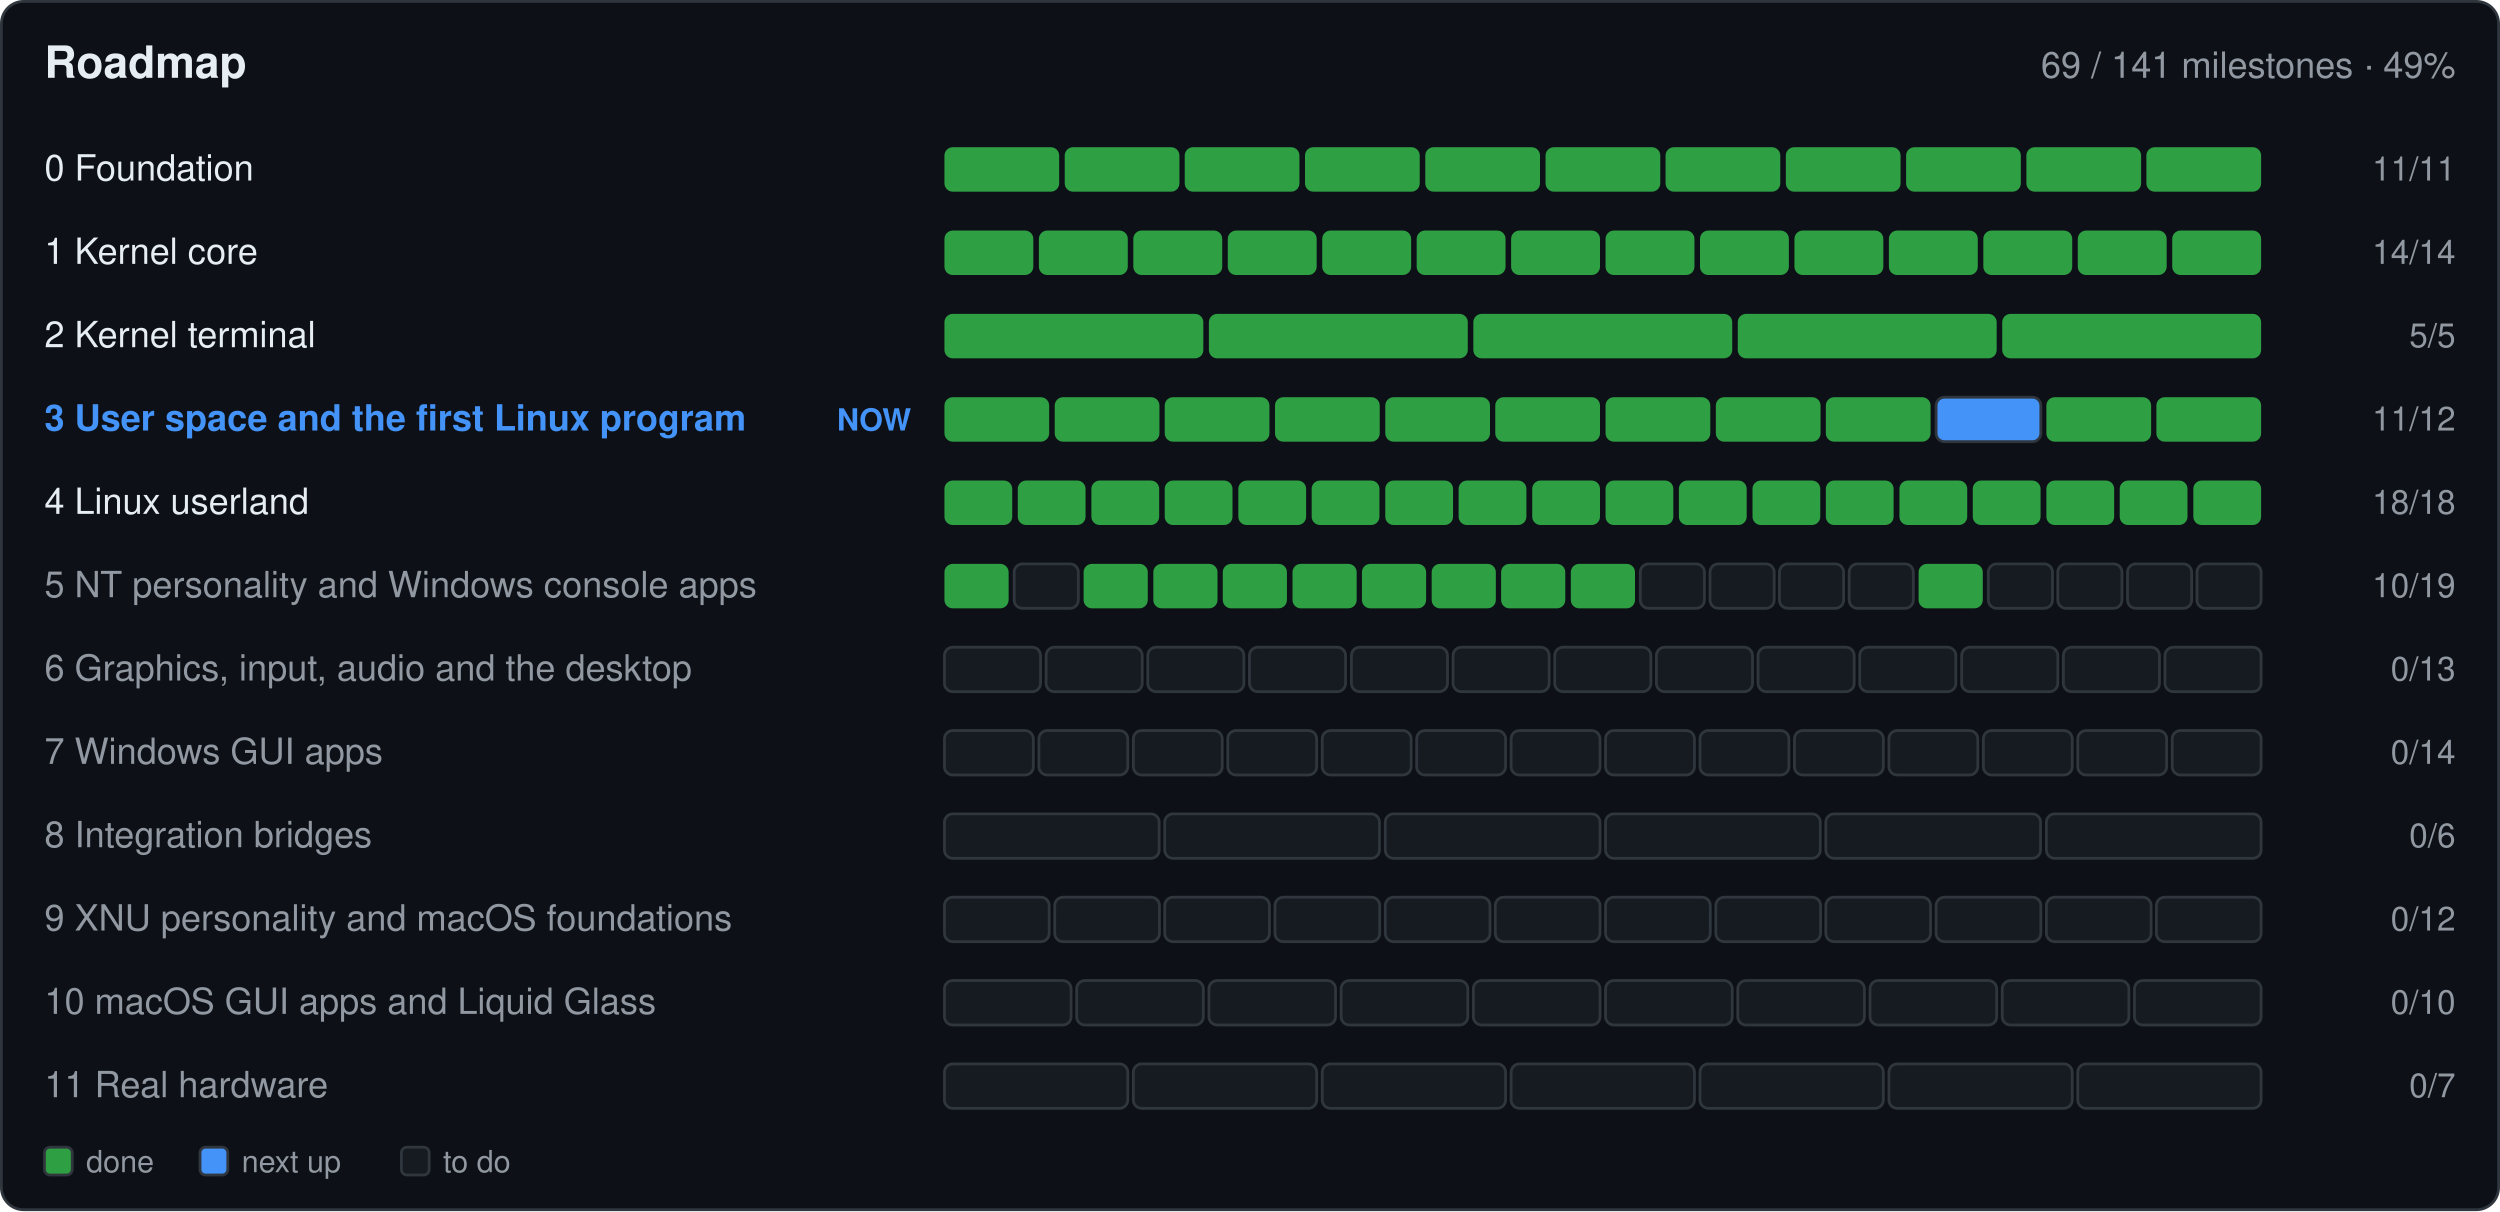
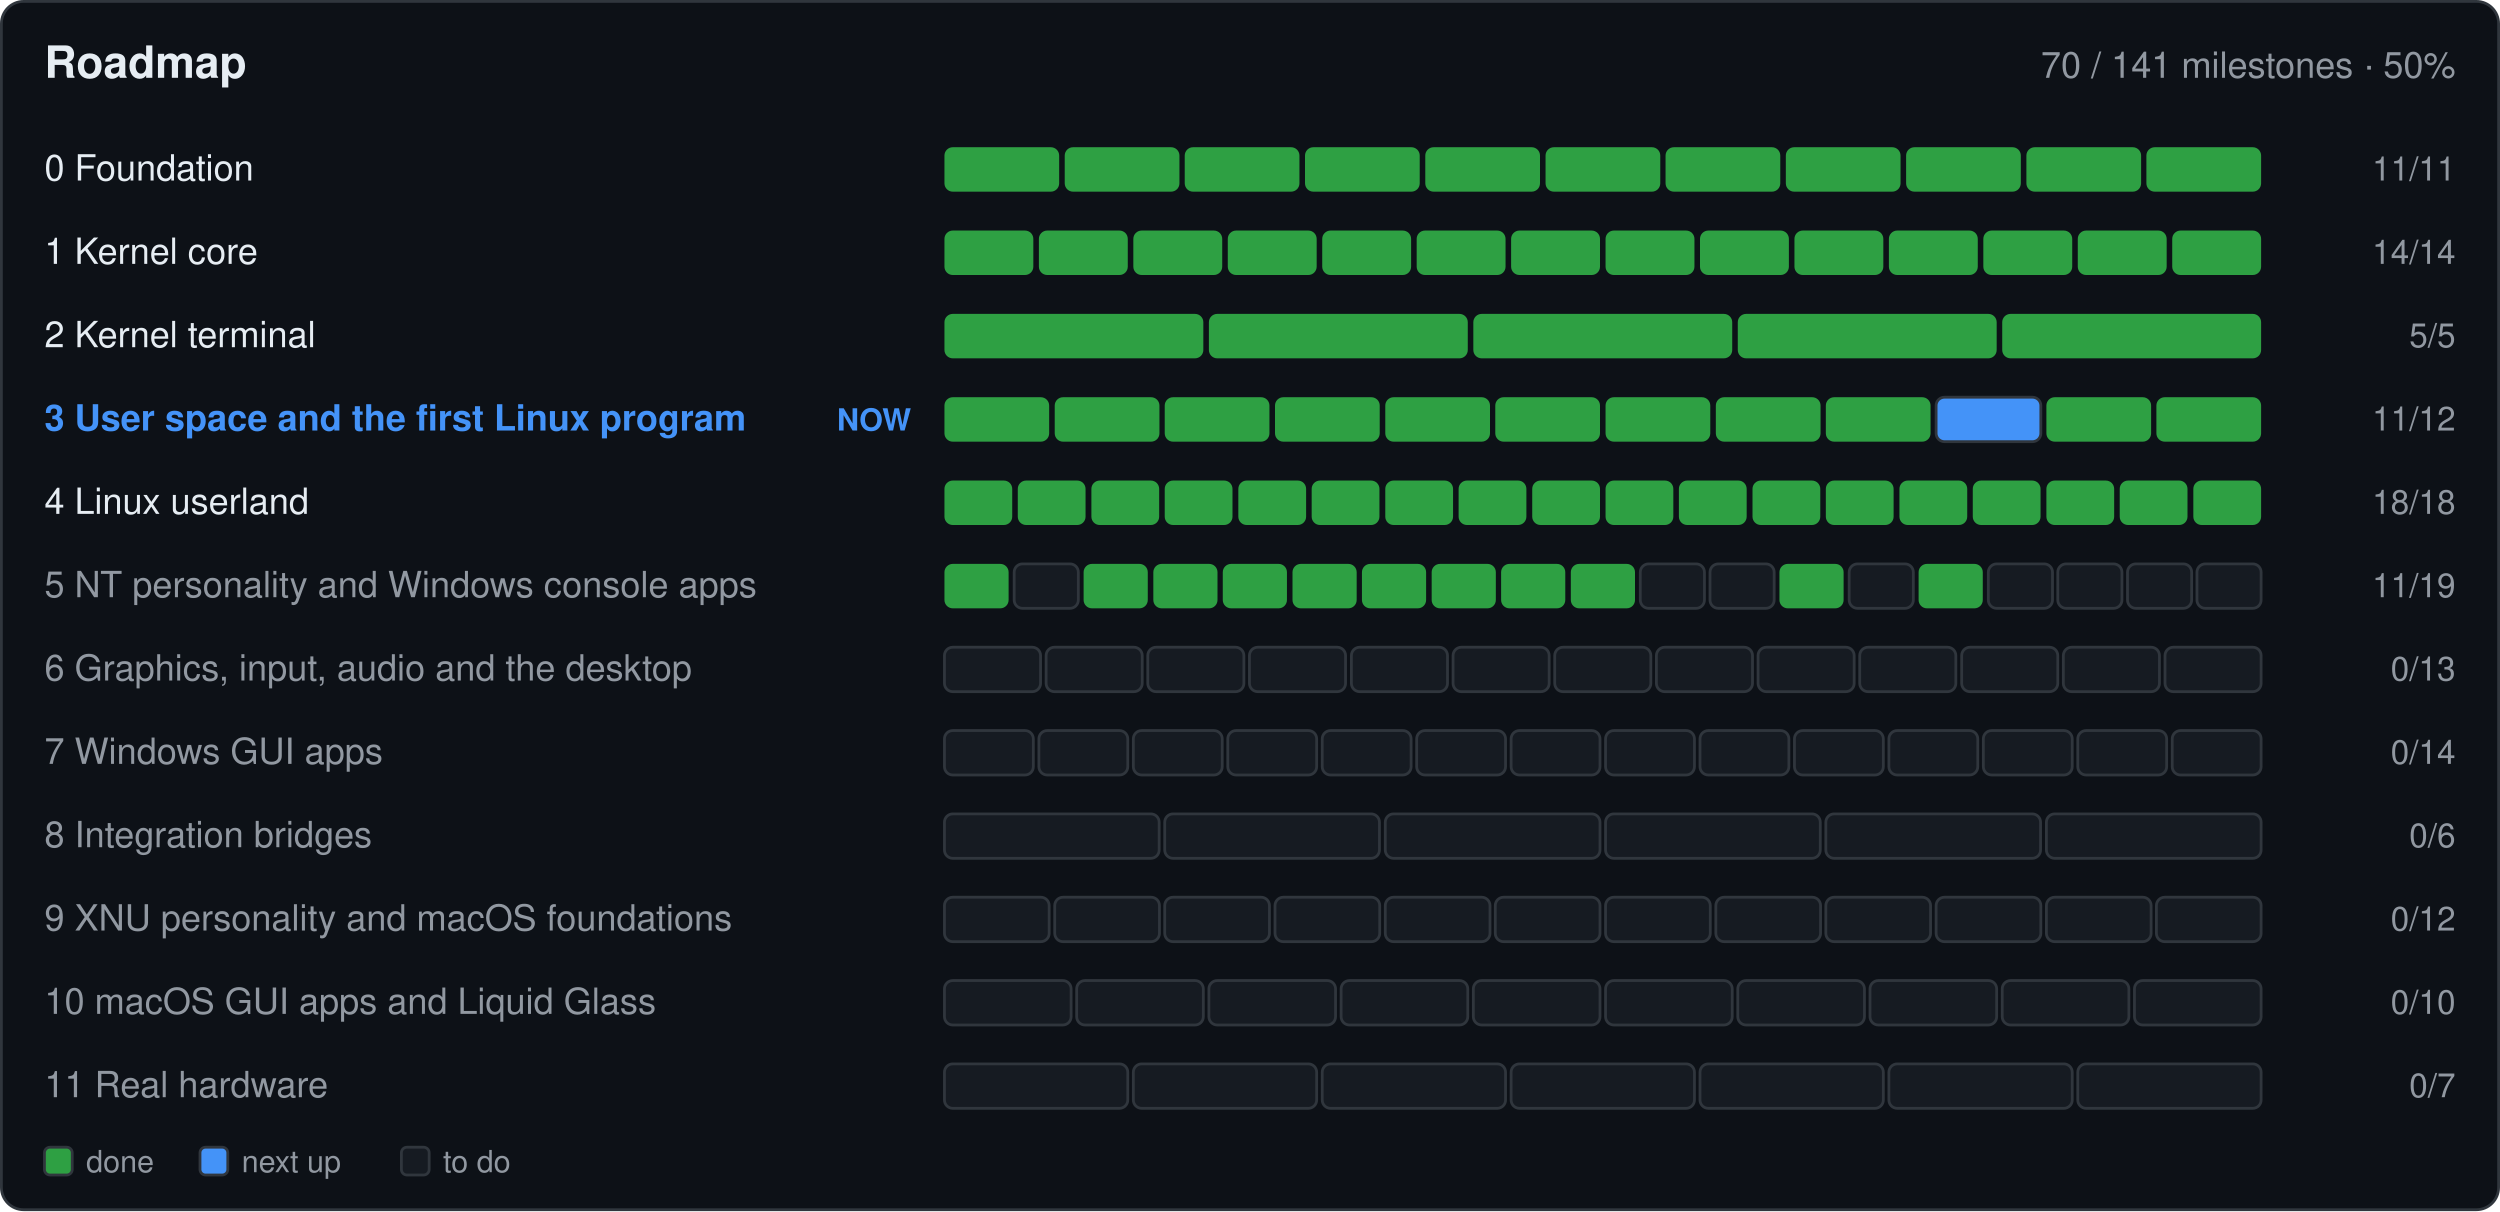
- <svg xmlns="http://www.w3.org/2000/svg" width="900" height="436" viewBox="0 0 900 436" role="img" aria-label="Roadmap: 69 of 141 milestones done">
+ <svg xmlns="http://www.w3.org/2000/svg" width="900" height="436" viewBox="0 0 900 436" role="img" aria-label="Roadmap: 70 of 141 milestones done">
  <rect x="0.5" y="0.5" width="899.0" height="435.0" fill="#0d1117" rx="8" stroke="#30363d" />
  <text x="16.0" y="28.0" font-family="-apple-system,BlinkMacSystemFont,'Segoe UI',Helvetica,Arial,sans-serif" font-size="16" font-weight="600" fill="#e6edf3" text-anchor="start">Roadmap</text>
-   <text x="884.0" y="28.0" font-family="-apple-system,BlinkMacSystemFont,'Segoe UI',Helvetica,Arial,sans-serif" font-size="13" font-weight="400" fill="#9198a1" text-anchor="end">69 / 141 milestones · 49%</text>
+   <text x="884.0" y="28.0" font-family="-apple-system,BlinkMacSystemFont,'Segoe UI',Helvetica,Arial,sans-serif" font-size="13" font-weight="400" fill="#9198a1" text-anchor="end">70 / 141 milestones · 50%</text>
  <text x="16.0" y="65.0" font-family="-apple-system,BlinkMacSystemFont,'Segoe UI',Helvetica,Arial,sans-serif" font-size="13" font-weight="400" fill="#e6edf3" text-anchor="start"> 0  Foundation</text>
  <g>
    <rect x="340.0" y="53.0" width="41.3" height="16.0" fill="#2ea043" rx="3" />
  </g>
  <g>
    <rect x="383.3" y="53.0" width="41.3" height="16.0" fill="#2ea043" rx="3" />
  </g>
  <g>
    <rect x="426.5" y="53.0" width="41.3" height="16.0" fill="#2ea043" rx="3" />
  </g>
  <g>
    <rect x="469.8" y="53.0" width="41.3" height="16.0" fill="#2ea043" rx="3" />
  </g>
  <g>
    <rect x="513.1" y="53.0" width="41.3" height="16.0" fill="#2ea043" rx="3" />
  </g>
  <g>
    <rect x="556.4" y="53.0" width="41.3" height="16.0" fill="#2ea043" rx="3" />
  </g>
  <g>
    <rect x="599.6" y="53.0" width="41.3" height="16.0" fill="#2ea043" rx="3" />
  </g>
  <g>
    <rect x="642.9" y="53.0" width="41.3" height="16.0" fill="#2ea043" rx="3" />
  </g>
  <g>
    <rect x="686.2" y="53.0" width="41.3" height="16.0" fill="#2ea043" rx="3" />
  </g>
  <g>
    <rect x="729.5" y="53.0" width="41.3" height="16.0" fill="#2ea043" rx="3" />
  </g>
  <g>
    <rect x="772.7" y="53.0" width="41.3" height="16.0" fill="#2ea043" rx="3" />
  </g>
  <text x="884.0" y="65.0" font-family="-apple-system,BlinkMacSystemFont,'Segoe UI',Helvetica,Arial,sans-serif" font-size="12" font-weight="400" fill="#9198a1" text-anchor="end">11/11</text>
  <text x="16.0" y="95.0" font-family="-apple-system,BlinkMacSystemFont,'Segoe UI',Helvetica,Arial,sans-serif" font-size="13" font-weight="400" fill="#e6edf3" text-anchor="start"> 1  Kernel core</text>
  <g>
    <rect x="340.0" y="83.0" width="32.0" height="16.0" fill="#2ea043" rx="3" />
  </g>
  <g>
    <rect x="374.0" y="83.0" width="32.0" height="16.0" fill="#2ea043" rx="3" />
  </g>
  <g>
    <rect x="408.0" y="83.0" width="32.0" height="16.0" fill="#2ea043" rx="3" />
  </g>
  <g>
    <rect x="442.0" y="83.0" width="32.0" height="16.0" fill="#2ea043" rx="3" />
  </g>
  <g>
    <rect x="476.0" y="83.0" width="32.0" height="16.0" fill="#2ea043" rx="3" />
  </g>
  <g>
    <rect x="510.0" y="83.0" width="32.0" height="16.0" fill="#2ea043" rx="3" />
  </g>
  <g>
    <rect x="544.0" y="83.0" width="32.0" height="16.0" fill="#2ea043" rx="3" />
  </g>
  <g>
    <rect x="578.0" y="83.0" width="32.0" height="16.0" fill="#2ea043" rx="3" />
  </g>
  <g>
    <rect x="612.0" y="83.0" width="32.0" height="16.0" fill="#2ea043" rx="3" />
  </g>
  <g>
    <rect x="646.0" y="83.0" width="32.0" height="16.0" fill="#2ea043" rx="3" />
  </g>
  <g>
    <rect x="680.0" y="83.0" width="32.0" height="16.0" fill="#2ea043" rx="3" />
  </g>
  <g>
    <rect x="714.0" y="83.0" width="32.0" height="16.0" fill="#2ea043" rx="3" />
  </g>
  <g>
    <rect x="748.0" y="83.0" width="32.0" height="16.0" fill="#2ea043" rx="3" />
  </g>
  <g>
    <rect x="782.0" y="83.0" width="32.0" height="16.0" fill="#2ea043" rx="3" />
  </g>
  <text x="884.0" y="95.0" font-family="-apple-system,BlinkMacSystemFont,'Segoe UI',Helvetica,Arial,sans-serif" font-size="12" font-weight="400" fill="#9198a1" text-anchor="end">14/14</text>
  <text x="16.0" y="125.0" font-family="-apple-system,BlinkMacSystemFont,'Segoe UI',Helvetica,Arial,sans-serif" font-size="13" font-weight="400" fill="#e6edf3" text-anchor="start"> 2  Kernel terminal</text>
  <g>
    <rect x="340.0" y="113.0" width="93.2" height="16.0" fill="#2ea043" rx="3" />
  </g>
  <g>
    <rect x="435.2" y="113.0" width="93.2" height="16.0" fill="#2ea043" rx="3" />
  </g>
  <g>
    <rect x="530.4" y="113.0" width="93.2" height="16.0" fill="#2ea043" rx="3" />
  </g>
  <g>
    <rect x="625.6" y="113.0" width="93.2" height="16.0" fill="#2ea043" rx="3" />
  </g>
  <g>
    <rect x="720.8" y="113.0" width="93.2" height="16.0" fill="#2ea043" rx="3" />
  </g>
  <text x="884.0" y="125.0" font-family="-apple-system,BlinkMacSystemFont,'Segoe UI',Helvetica,Arial,sans-serif" font-size="12" font-weight="400" fill="#9198a1" text-anchor="end">5/5</text>
  <text x="16.0" y="155.0" font-family="-apple-system,BlinkMacSystemFont,'Segoe UI',Helvetica,Arial,sans-serif" font-size="13" font-weight="600" fill="#4493f8" text-anchor="start"> 3  User space and the first Linux program</text>
  <text x="328.0" y="155.0" font-family="-apple-system,BlinkMacSystemFont,'Segoe UI',Helvetica,Arial,sans-serif" font-size="11" font-weight="600" fill="#4493f8" text-anchor="end">NOW</text>
  <g>
    <rect x="340.0" y="143.0" width="37.7" height="16.0" fill="#2ea043" rx="3" />
  </g>
  <g>
    <rect x="379.7" y="143.0" width="37.7" height="16.0" fill="#2ea043" rx="3" />
  </g>
  <g>
    <rect x="419.3" y="143.0" width="37.7" height="16.0" fill="#2ea043" rx="3" />
  </g>
  <g>
    <rect x="459.0" y="143.0" width="37.7" height="16.0" fill="#2ea043" rx="3" />
  </g>
  <g>
    <rect x="498.7" y="143.0" width="37.7" height="16.0" fill="#2ea043" rx="3" />
  </g>
  <g>
    <rect x="538.3" y="143.0" width="37.7" height="16.0" fill="#2ea043" rx="3" />
  </g>
  <g>
    <rect x="578.0" y="143.0" width="37.7" height="16.0" fill="#2ea043" rx="3" />
  </g>
  <g>
    <rect x="617.7" y="143.0" width="37.7" height="16.0" fill="#2ea043" rx="3" />
  </g>
  <g>
    <rect x="657.3" y="143.0" width="37.7" height="16.0" fill="#2ea043" rx="3" />
  </g>
  <g>
    <rect x="697.0" y="143.0" width="37.7" height="16.0" fill="#4493f8" rx="3" stroke="#30363d" />
  </g>
  <g>
    <rect x="736.7" y="143.0" width="37.7" height="16.0" fill="#2ea043" rx="3" />
  </g>
  <g>
    <rect x="776.3" y="143.0" width="37.7" height="16.0" fill="#2ea043" rx="3" />
  </g>
  <text x="884.0" y="155.0" font-family="-apple-system,BlinkMacSystemFont,'Segoe UI',Helvetica,Arial,sans-serif" font-size="12" font-weight="400" fill="#9198a1" text-anchor="end">11/12</text>
  <text x="16.0" y="185.0" font-family="-apple-system,BlinkMacSystemFont,'Segoe UI',Helvetica,Arial,sans-serif" font-size="13" font-weight="400" fill="#e6edf3" text-anchor="start"> 4  Linux userland</text>
  <g>
    <rect x="340.0" y="173.0" width="24.4" height="16.0" fill="#2ea043" rx="3" />
  </g>
  <g>
    <rect x="366.4" y="173.0" width="24.4" height="16.0" fill="#2ea043" rx="3" />
  </g>
  <g>
    <rect x="392.9" y="173.0" width="24.4" height="16.0" fill="#2ea043" rx="3" />
  </g>
  <g>
    <rect x="419.3" y="173.0" width="24.4" height="16.0" fill="#2ea043" rx="3" />
  </g>
  <g>
    <rect x="445.8" y="173.0" width="24.4" height="16.0" fill="#2ea043" rx="3" />
  </g>
  <g>
    <rect x="472.2" y="173.0" width="24.4" height="16.0" fill="#2ea043" rx="3" />
  </g>
  <g>
    <rect x="498.7" y="173.0" width="24.4" height="16.0" fill="#2ea043" rx="3" />
  </g>
  <g>
    <rect x="525.1" y="173.0" width="24.4" height="16.0" fill="#2ea043" rx="3" />
  </g>
  <g>
    <rect x="551.6" y="173.0" width="24.4" height="16.0" fill="#2ea043" rx="3" />
  </g>
  <g>
    <rect x="578.0" y="173.0" width="24.4" height="16.0" fill="#2ea043" rx="3" />
  </g>
  <g>
    <rect x="604.4" y="173.0" width="24.4" height="16.0" fill="#2ea043" rx="3" />
  </g>
  <g>
    <rect x="630.9" y="173.0" width="24.4" height="16.0" fill="#2ea043" rx="3" />
  </g>
  <g>
    <rect x="657.3" y="173.0" width="24.4" height="16.0" fill="#2ea043" rx="3" />
  </g>
  <g>
    <rect x="683.8" y="173.0" width="24.4" height="16.0" fill="#2ea043" rx="3" />
  </g>
  <g>
    <rect x="710.2" y="173.0" width="24.4" height="16.0" fill="#2ea043" rx="3" />
  </g>
  <g>
    <rect x="736.7" y="173.0" width="24.4" height="16.0" fill="#2ea043" rx="3" />
  </g>
  <g>
    <rect x="763.1" y="173.0" width="24.4" height="16.0" fill="#2ea043" rx="3" />
  </g>
  <g>
    <rect x="789.6" y="173.0" width="24.4" height="16.0" fill="#2ea043" rx="3" />
  </g>
  <text x="884.0" y="185.0" font-family="-apple-system,BlinkMacSystemFont,'Segoe UI',Helvetica,Arial,sans-serif" font-size="12" font-weight="400" fill="#9198a1" text-anchor="end">18/18</text>
  <text x="16.0" y="215.0" font-family="-apple-system,BlinkMacSystemFont,'Segoe UI',Helvetica,Arial,sans-serif" font-size="13" font-weight="400" fill="#9198a1" text-anchor="start"> 5  NT personality and Windows console apps</text>
  <g>
    <rect x="340.0" y="203.0" width="23.1" height="16.0" fill="#2ea043" rx="3" />
  </g>
  <g>
    <rect x="365.1" y="203.0" width="23.1" height="16.0" fill="#161b22" rx="3" stroke="#30363d" />
  </g>
  <g>
    <rect x="390.1" y="203.0" width="23.1" height="16.0" fill="#2ea043" rx="3" />
  </g>
  <g>
    <rect x="415.2" y="203.0" width="23.1" height="16.0" fill="#2ea043" rx="3" />
  </g>
  <g>
    <rect x="440.2" y="203.0" width="23.1" height="16.0" fill="#2ea043" rx="3" />
  </g>
  <g>
    <rect x="465.3" y="203.0" width="23.1" height="16.0" fill="#2ea043" rx="3" />
  </g>
  <g>
    <rect x="490.3" y="203.0" width="23.1" height="16.0" fill="#2ea043" rx="3" />
  </g>
  <g>
    <rect x="515.4" y="203.0" width="23.1" height="16.0" fill="#2ea043" rx="3" />
  </g>
  <g>
    <rect x="540.4" y="203.0" width="23.1" height="16.0" fill="#2ea043" rx="3" />
  </g>
  <g>
    <rect x="565.5" y="203.0" width="23.1" height="16.0" fill="#2ea043" rx="3" />
  </g>
  <g>
    <rect x="590.5" y="203.0" width="23.1" height="16.0" fill="#161b22" rx="3" stroke="#30363d" />
  </g>
  <g>
    <rect x="615.6" y="203.0" width="23.1" height="16.0" fill="#161b22" rx="3" stroke="#30363d" />
  </g>
  <g>
-     <rect x="640.6" y="203.0" width="23.1" height="16.0" fill="#161b22" rx="3" stroke="#30363d" />
+     <rect x="640.6" y="203.0" width="23.1" height="16.0" fill="#2ea043" rx="3" />
  </g>
  <g>
    <rect x="665.7" y="203.0" width="23.1" height="16.0" fill="#161b22" rx="3" stroke="#30363d" />
  </g>
  <g>
    <rect x="690.7" y="203.0" width="23.1" height="16.0" fill="#2ea043" rx="3" />
  </g>
  <g>
    <rect x="715.8" y="203.0" width="23.1" height="16.0" fill="#161b22" rx="3" stroke="#30363d" />
  </g>
  <g>
    <rect x="740.8" y="203.0" width="23.1" height="16.0" fill="#161b22" rx="3" stroke="#30363d" />
  </g>
  <g>
    <rect x="765.9" y="203.0" width="23.1" height="16.0" fill="#161b22" rx="3" stroke="#30363d" />
  </g>
  <g>
    <rect x="790.9" y="203.0" width="23.1" height="16.0" fill="#161b22" rx="3" stroke="#30363d" />
  </g>
-   <text x="884.0" y="215.0" font-family="-apple-system,BlinkMacSystemFont,'Segoe UI',Helvetica,Arial,sans-serif" font-size="12" font-weight="400" fill="#9198a1" text-anchor="end">10/19</text>
+   <text x="884.0" y="215.0" font-family="-apple-system,BlinkMacSystemFont,'Segoe UI',Helvetica,Arial,sans-serif" font-size="12" font-weight="400" fill="#9198a1" text-anchor="end">11/19</text>
  <text x="16.0" y="245.0" font-family="-apple-system,BlinkMacSystemFont,'Segoe UI',Helvetica,Arial,sans-serif" font-size="13" font-weight="400" fill="#9198a1" text-anchor="start"> 6  Graphics, input, audio and the desktop</text>
  <g>
    <rect x="340.0" y="233.0" width="34.6" height="16.0" fill="#161b22" rx="3" stroke="#30363d" />
  </g>
  <g>
    <rect x="376.6" y="233.0" width="34.6" height="16.0" fill="#161b22" rx="3" stroke="#30363d" />
  </g>
  <g>
    <rect x="413.2" y="233.0" width="34.6" height="16.0" fill="#161b22" rx="3" stroke="#30363d" />
  </g>
  <g>
    <rect x="449.8" y="233.0" width="34.6" height="16.0" fill="#161b22" rx="3" stroke="#30363d" />
  </g>
  <g>
    <rect x="486.5" y="233.0" width="34.6" height="16.0" fill="#161b22" rx="3" stroke="#30363d" />
  </g>
  <g>
    <rect x="523.1" y="233.0" width="34.6" height="16.0" fill="#161b22" rx="3" stroke="#30363d" />
  </g>
  <g>
    <rect x="559.7" y="233.0" width="34.6" height="16.0" fill="#161b22" rx="3" stroke="#30363d" />
  </g>
  <g>
    <rect x="596.3" y="233.0" width="34.6" height="16.0" fill="#161b22" rx="3" stroke="#30363d" />
  </g>
  <g>
    <rect x="632.9" y="233.0" width="34.6" height="16.0" fill="#161b22" rx="3" stroke="#30363d" />
  </g>
  <g>
    <rect x="669.5" y="233.0" width="34.6" height="16.0" fill="#161b22" rx="3" stroke="#30363d" />
  </g>
  <g>
    <rect x="706.2" y="233.0" width="34.6" height="16.0" fill="#161b22" rx="3" stroke="#30363d" />
  </g>
  <g>
    <rect x="742.8" y="233.0" width="34.6" height="16.0" fill="#161b22" rx="3" stroke="#30363d" />
  </g>
  <g>
    <rect x="779.4" y="233.0" width="34.6" height="16.0" fill="#161b22" rx="3" stroke="#30363d" />
  </g>
  <text x="884.0" y="245.0" font-family="-apple-system,BlinkMacSystemFont,'Segoe UI',Helvetica,Arial,sans-serif" font-size="12" font-weight="400" fill="#9198a1" text-anchor="end">0/13</text>
  <text x="16.0" y="275.0" font-family="-apple-system,BlinkMacSystemFont,'Segoe UI',Helvetica,Arial,sans-serif" font-size="13" font-weight="400" fill="#9198a1" text-anchor="start"> 7  Windows GUI apps</text>
  <g>
    <rect x="340.0" y="263.0" width="32.0" height="16.0" fill="#161b22" rx="3" stroke="#30363d" />
  </g>
  <g>
    <rect x="374.0" y="263.0" width="32.0" height="16.0" fill="#161b22" rx="3" stroke="#30363d" />
  </g>
  <g>
    <rect x="408.0" y="263.0" width="32.0" height="16.0" fill="#161b22" rx="3" stroke="#30363d" />
  </g>
  <g>
    <rect x="442.0" y="263.0" width="32.0" height="16.0" fill="#161b22" rx="3" stroke="#30363d" />
  </g>
  <g>
    <rect x="476.0" y="263.0" width="32.0" height="16.0" fill="#161b22" rx="3" stroke="#30363d" />
  </g>
  <g>
    <rect x="510.0" y="263.0" width="32.0" height="16.0" fill="#161b22" rx="3" stroke="#30363d" />
  </g>
  <g>
    <rect x="544.0" y="263.0" width="32.0" height="16.0" fill="#161b22" rx="3" stroke="#30363d" />
  </g>
  <g>
    <rect x="578.0" y="263.0" width="32.0" height="16.0" fill="#161b22" rx="3" stroke="#30363d" />
  </g>
  <g>
    <rect x="612.0" y="263.0" width="32.0" height="16.0" fill="#161b22" rx="3" stroke="#30363d" />
  </g>
  <g>
    <rect x="646.0" y="263.0" width="32.0" height="16.0" fill="#161b22" rx="3" stroke="#30363d" />
  </g>
  <g>
    <rect x="680.0" y="263.0" width="32.0" height="16.0" fill="#161b22" rx="3" stroke="#30363d" />
  </g>
  <g>
    <rect x="714.0" y="263.0" width="32.0" height="16.0" fill="#161b22" rx="3" stroke="#30363d" />
  </g>
  <g>
    <rect x="748.0" y="263.0" width="32.0" height="16.0" fill="#161b22" rx="3" stroke="#30363d" />
  </g>
  <g>
    <rect x="782.0" y="263.0" width="32.0" height="16.0" fill="#161b22" rx="3" stroke="#30363d" />
  </g>
  <text x="884.0" y="275.0" font-family="-apple-system,BlinkMacSystemFont,'Segoe UI',Helvetica,Arial,sans-serif" font-size="12" font-weight="400" fill="#9198a1" text-anchor="end">0/14</text>
  <text x="16.0" y="305.0" font-family="-apple-system,BlinkMacSystemFont,'Segoe UI',Helvetica,Arial,sans-serif" font-size="13" font-weight="400" fill="#9198a1" text-anchor="start"> 8  Integration bridges</text>
  <g>
    <rect x="340.0" y="293.0" width="77.3" height="16.0" fill="#161b22" rx="3" stroke="#30363d" />
  </g>
  <g>
    <rect x="419.3" y="293.0" width="77.3" height="16.0" fill="#161b22" rx="3" stroke="#30363d" />
  </g>
  <g>
    <rect x="498.7" y="293.0" width="77.3" height="16.0" fill="#161b22" rx="3" stroke="#30363d" />
  </g>
  <g>
    <rect x="578.0" y="293.0" width="77.3" height="16.0" fill="#161b22" rx="3" stroke="#30363d" />
  </g>
  <g>
    <rect x="657.3" y="293.0" width="77.3" height="16.0" fill="#161b22" rx="3" stroke="#30363d" />
  </g>
  <g>
    <rect x="736.7" y="293.0" width="77.3" height="16.0" fill="#161b22" rx="3" stroke="#30363d" />
  </g>
  <text x="884.0" y="305.0" font-family="-apple-system,BlinkMacSystemFont,'Segoe UI',Helvetica,Arial,sans-serif" font-size="12" font-weight="400" fill="#9198a1" text-anchor="end">0/6</text>
  <text x="16.0" y="335.0" font-family="-apple-system,BlinkMacSystemFont,'Segoe UI',Helvetica,Arial,sans-serif" font-size="13" font-weight="400" fill="#9198a1" text-anchor="start"> 9  XNU personality and macOS foundations</text>
  <g>
    <rect x="340.0" y="323.0" width="37.7" height="16.0" fill="#161b22" rx="3" stroke="#30363d" />
  </g>
  <g>
    <rect x="379.7" y="323.0" width="37.7" height="16.0" fill="#161b22" rx="3" stroke="#30363d" />
  </g>
  <g>
    <rect x="419.3" y="323.0" width="37.7" height="16.0" fill="#161b22" rx="3" stroke="#30363d" />
  </g>
  <g>
    <rect x="459.0" y="323.0" width="37.7" height="16.0" fill="#161b22" rx="3" stroke="#30363d" />
  </g>
  <g>
    <rect x="498.7" y="323.0" width="37.7" height="16.0" fill="#161b22" rx="3" stroke="#30363d" />
  </g>
  <g>
    <rect x="538.3" y="323.0" width="37.7" height="16.0" fill="#161b22" rx="3" stroke="#30363d" />
  </g>
  <g>
    <rect x="578.0" y="323.0" width="37.7" height="16.0" fill="#161b22" rx="3" stroke="#30363d" />
  </g>
  <g>
    <rect x="617.7" y="323.0" width="37.7" height="16.0" fill="#161b22" rx="3" stroke="#30363d" />
  </g>
  <g>
    <rect x="657.3" y="323.0" width="37.7" height="16.0" fill="#161b22" rx="3" stroke="#30363d" />
  </g>
  <g>
    <rect x="697.0" y="323.0" width="37.7" height="16.0" fill="#161b22" rx="3" stroke="#30363d" />
  </g>
  <g>
    <rect x="736.7" y="323.0" width="37.7" height="16.0" fill="#161b22" rx="3" stroke="#30363d" />
  </g>
  <g>
    <rect x="776.3" y="323.0" width="37.7" height="16.0" fill="#161b22" rx="3" stroke="#30363d" />
  </g>
  <text x="884.0" y="335.0" font-family="-apple-system,BlinkMacSystemFont,'Segoe UI',Helvetica,Arial,sans-serif" font-size="12" font-weight="400" fill="#9198a1" text-anchor="end">0/12</text>
  <text x="16.0" y="365.0" font-family="-apple-system,BlinkMacSystemFont,'Segoe UI',Helvetica,Arial,sans-serif" font-size="13" font-weight="400" fill="#9198a1" text-anchor="start">10  macOS GUI apps and Liquid Glass</text>
  <g>
    <rect x="340.0" y="353.0" width="45.6" height="16.0" fill="#161b22" rx="3" stroke="#30363d" />
  </g>
  <g>
    <rect x="387.6" y="353.0" width="45.6" height="16.0" fill="#161b22" rx="3" stroke="#30363d" />
  </g>
  <g>
    <rect x="435.2" y="353.0" width="45.6" height="16.0" fill="#161b22" rx="3" stroke="#30363d" />
  </g>
  <g>
    <rect x="482.8" y="353.0" width="45.6" height="16.0" fill="#161b22" rx="3" stroke="#30363d" />
  </g>
  <g>
    <rect x="530.4" y="353.0" width="45.6" height="16.0" fill="#161b22" rx="3" stroke="#30363d" />
  </g>
  <g>
    <rect x="578.0" y="353.0" width="45.6" height="16.0" fill="#161b22" rx="3" stroke="#30363d" />
  </g>
  <g>
    <rect x="625.6" y="353.0" width="45.6" height="16.0" fill="#161b22" rx="3" stroke="#30363d" />
  </g>
  <g>
    <rect x="673.2" y="353.0" width="45.6" height="16.0" fill="#161b22" rx="3" stroke="#30363d" />
  </g>
  <g>
    <rect x="720.8" y="353.0" width="45.6" height="16.0" fill="#161b22" rx="3" stroke="#30363d" />
  </g>
  <g>
    <rect x="768.4" y="353.0" width="45.6" height="16.0" fill="#161b22" rx="3" stroke="#30363d" />
  </g>
  <text x="884.0" y="365.0" font-family="-apple-system,BlinkMacSystemFont,'Segoe UI',Helvetica,Arial,sans-serif" font-size="12" font-weight="400" fill="#9198a1" text-anchor="end">0/10</text>
  <text x="16.0" y="395.0" font-family="-apple-system,BlinkMacSystemFont,'Segoe UI',Helvetica,Arial,sans-serif" font-size="13" font-weight="400" fill="#9198a1" text-anchor="start">11  Real hardware</text>
  <g>
    <rect x="340.0" y="383.0" width="66.0" height="16.0" fill="#161b22" rx="3" stroke="#30363d" />
  </g>
  <g>
    <rect x="408.0" y="383.0" width="66.0" height="16.0" fill="#161b22" rx="3" stroke="#30363d" />
  </g>
  <g>
    <rect x="476.0" y="383.0" width="66.0" height="16.0" fill="#161b22" rx="3" stroke="#30363d" />
  </g>
  <g>
    <rect x="544.0" y="383.0" width="66.0" height="16.0" fill="#161b22" rx="3" stroke="#30363d" />
  </g>
  <g>
    <rect x="612.0" y="383.0" width="66.0" height="16.0" fill="#161b22" rx="3" stroke="#30363d" />
  </g>
  <g>
    <rect x="680.0" y="383.0" width="66.0" height="16.0" fill="#161b22" rx="3" stroke="#30363d" />
  </g>
  <g>
    <rect x="748.0" y="383.0" width="66.0" height="16.0" fill="#161b22" rx="3" stroke="#30363d" />
  </g>
  <text x="884.0" y="395.0" font-family="-apple-system,BlinkMacSystemFont,'Segoe UI',Helvetica,Arial,sans-serif" font-size="12" font-weight="400" fill="#9198a1" text-anchor="end">0/7</text>
  <rect x="16.0" y="413.0" width="10.0" height="10.0" fill="#2ea043" rx="2" stroke="#30363d" />
  <text x="31.0" y="422.0" font-family="-apple-system,BlinkMacSystemFont,'Segoe UI',Helvetica,Arial,sans-serif" font-size="11" font-weight="400" fill="#9198a1" text-anchor="start">done</text>
  <rect x="72.0" y="413.0" width="10.0" height="10.0" fill="#4493f8" rx="2" stroke="#30363d" />
  <text x="87.0" y="422.0" font-family="-apple-system,BlinkMacSystemFont,'Segoe UI',Helvetica,Arial,sans-serif" font-size="11" font-weight="400" fill="#9198a1" text-anchor="start">next up</text>
  <rect x="144.5" y="413.0" width="10.0" height="10.0" fill="#161b22" rx="2" stroke="#30363d" />
  <text x="159.5" y="422.0" font-family="-apple-system,BlinkMacSystemFont,'Segoe UI',Helvetica,Arial,sans-serif" font-size="11" font-weight="400" fill="#9198a1" text-anchor="start">to do</text>
</svg>
